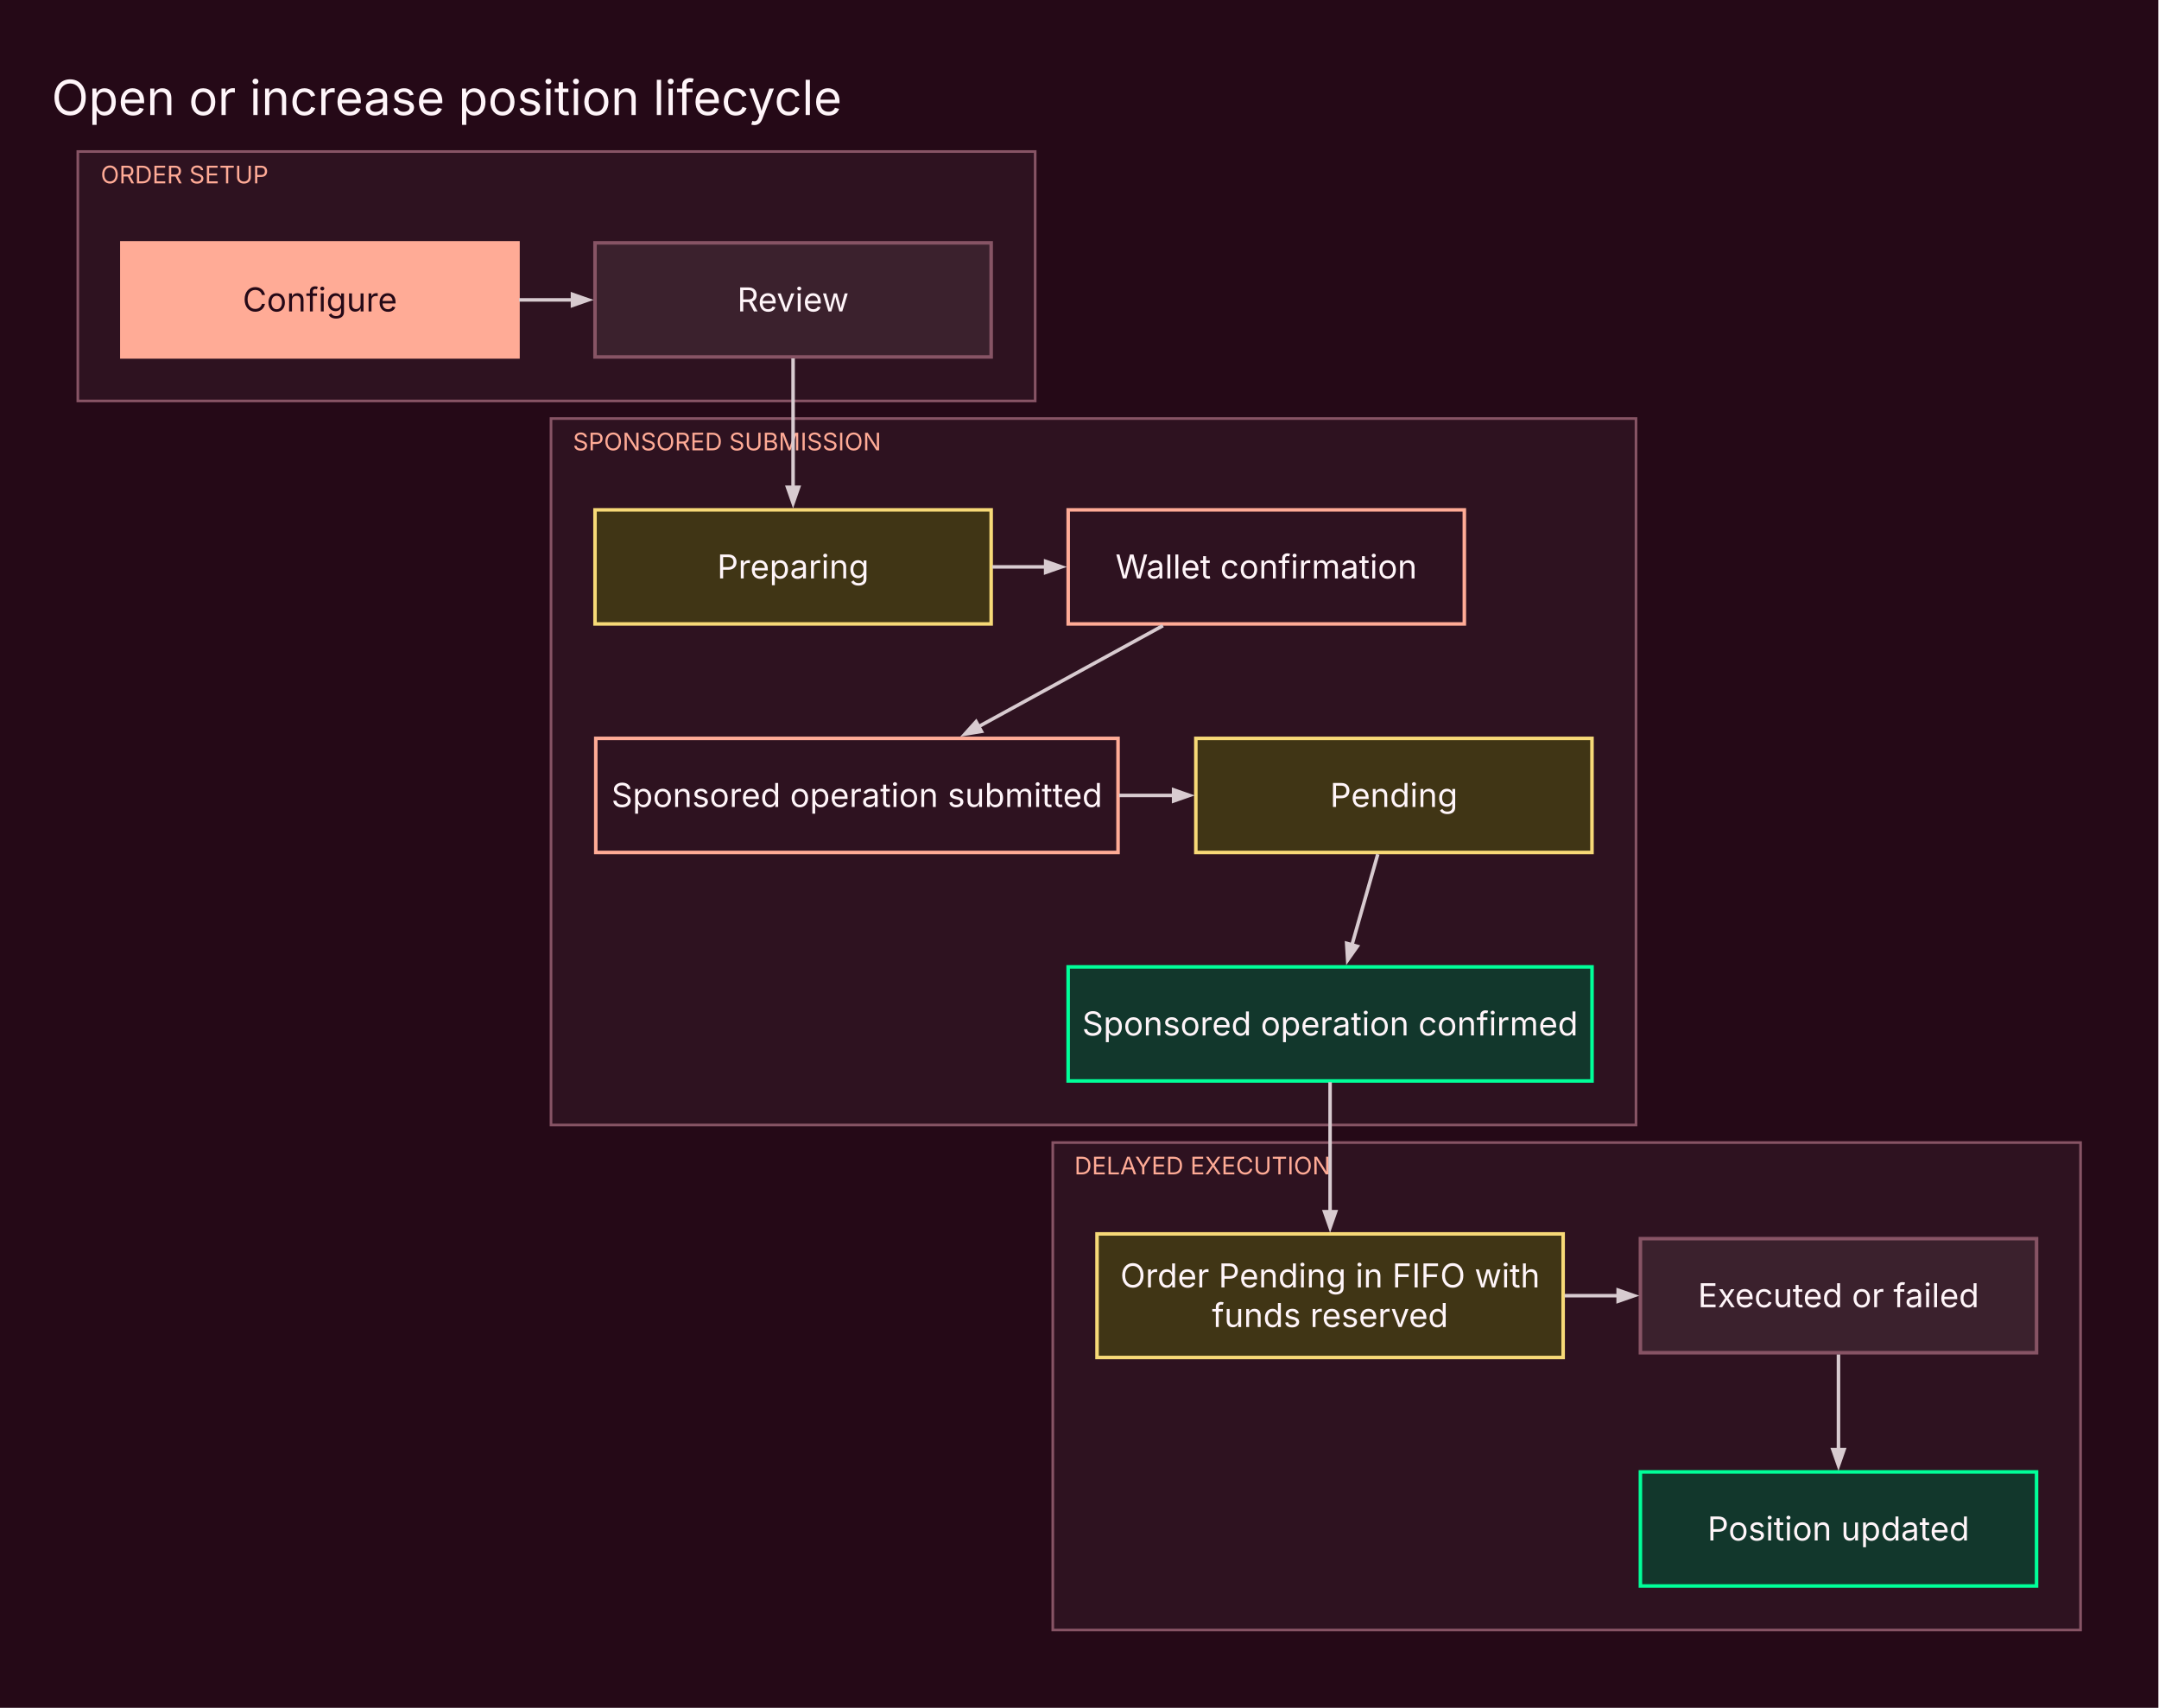
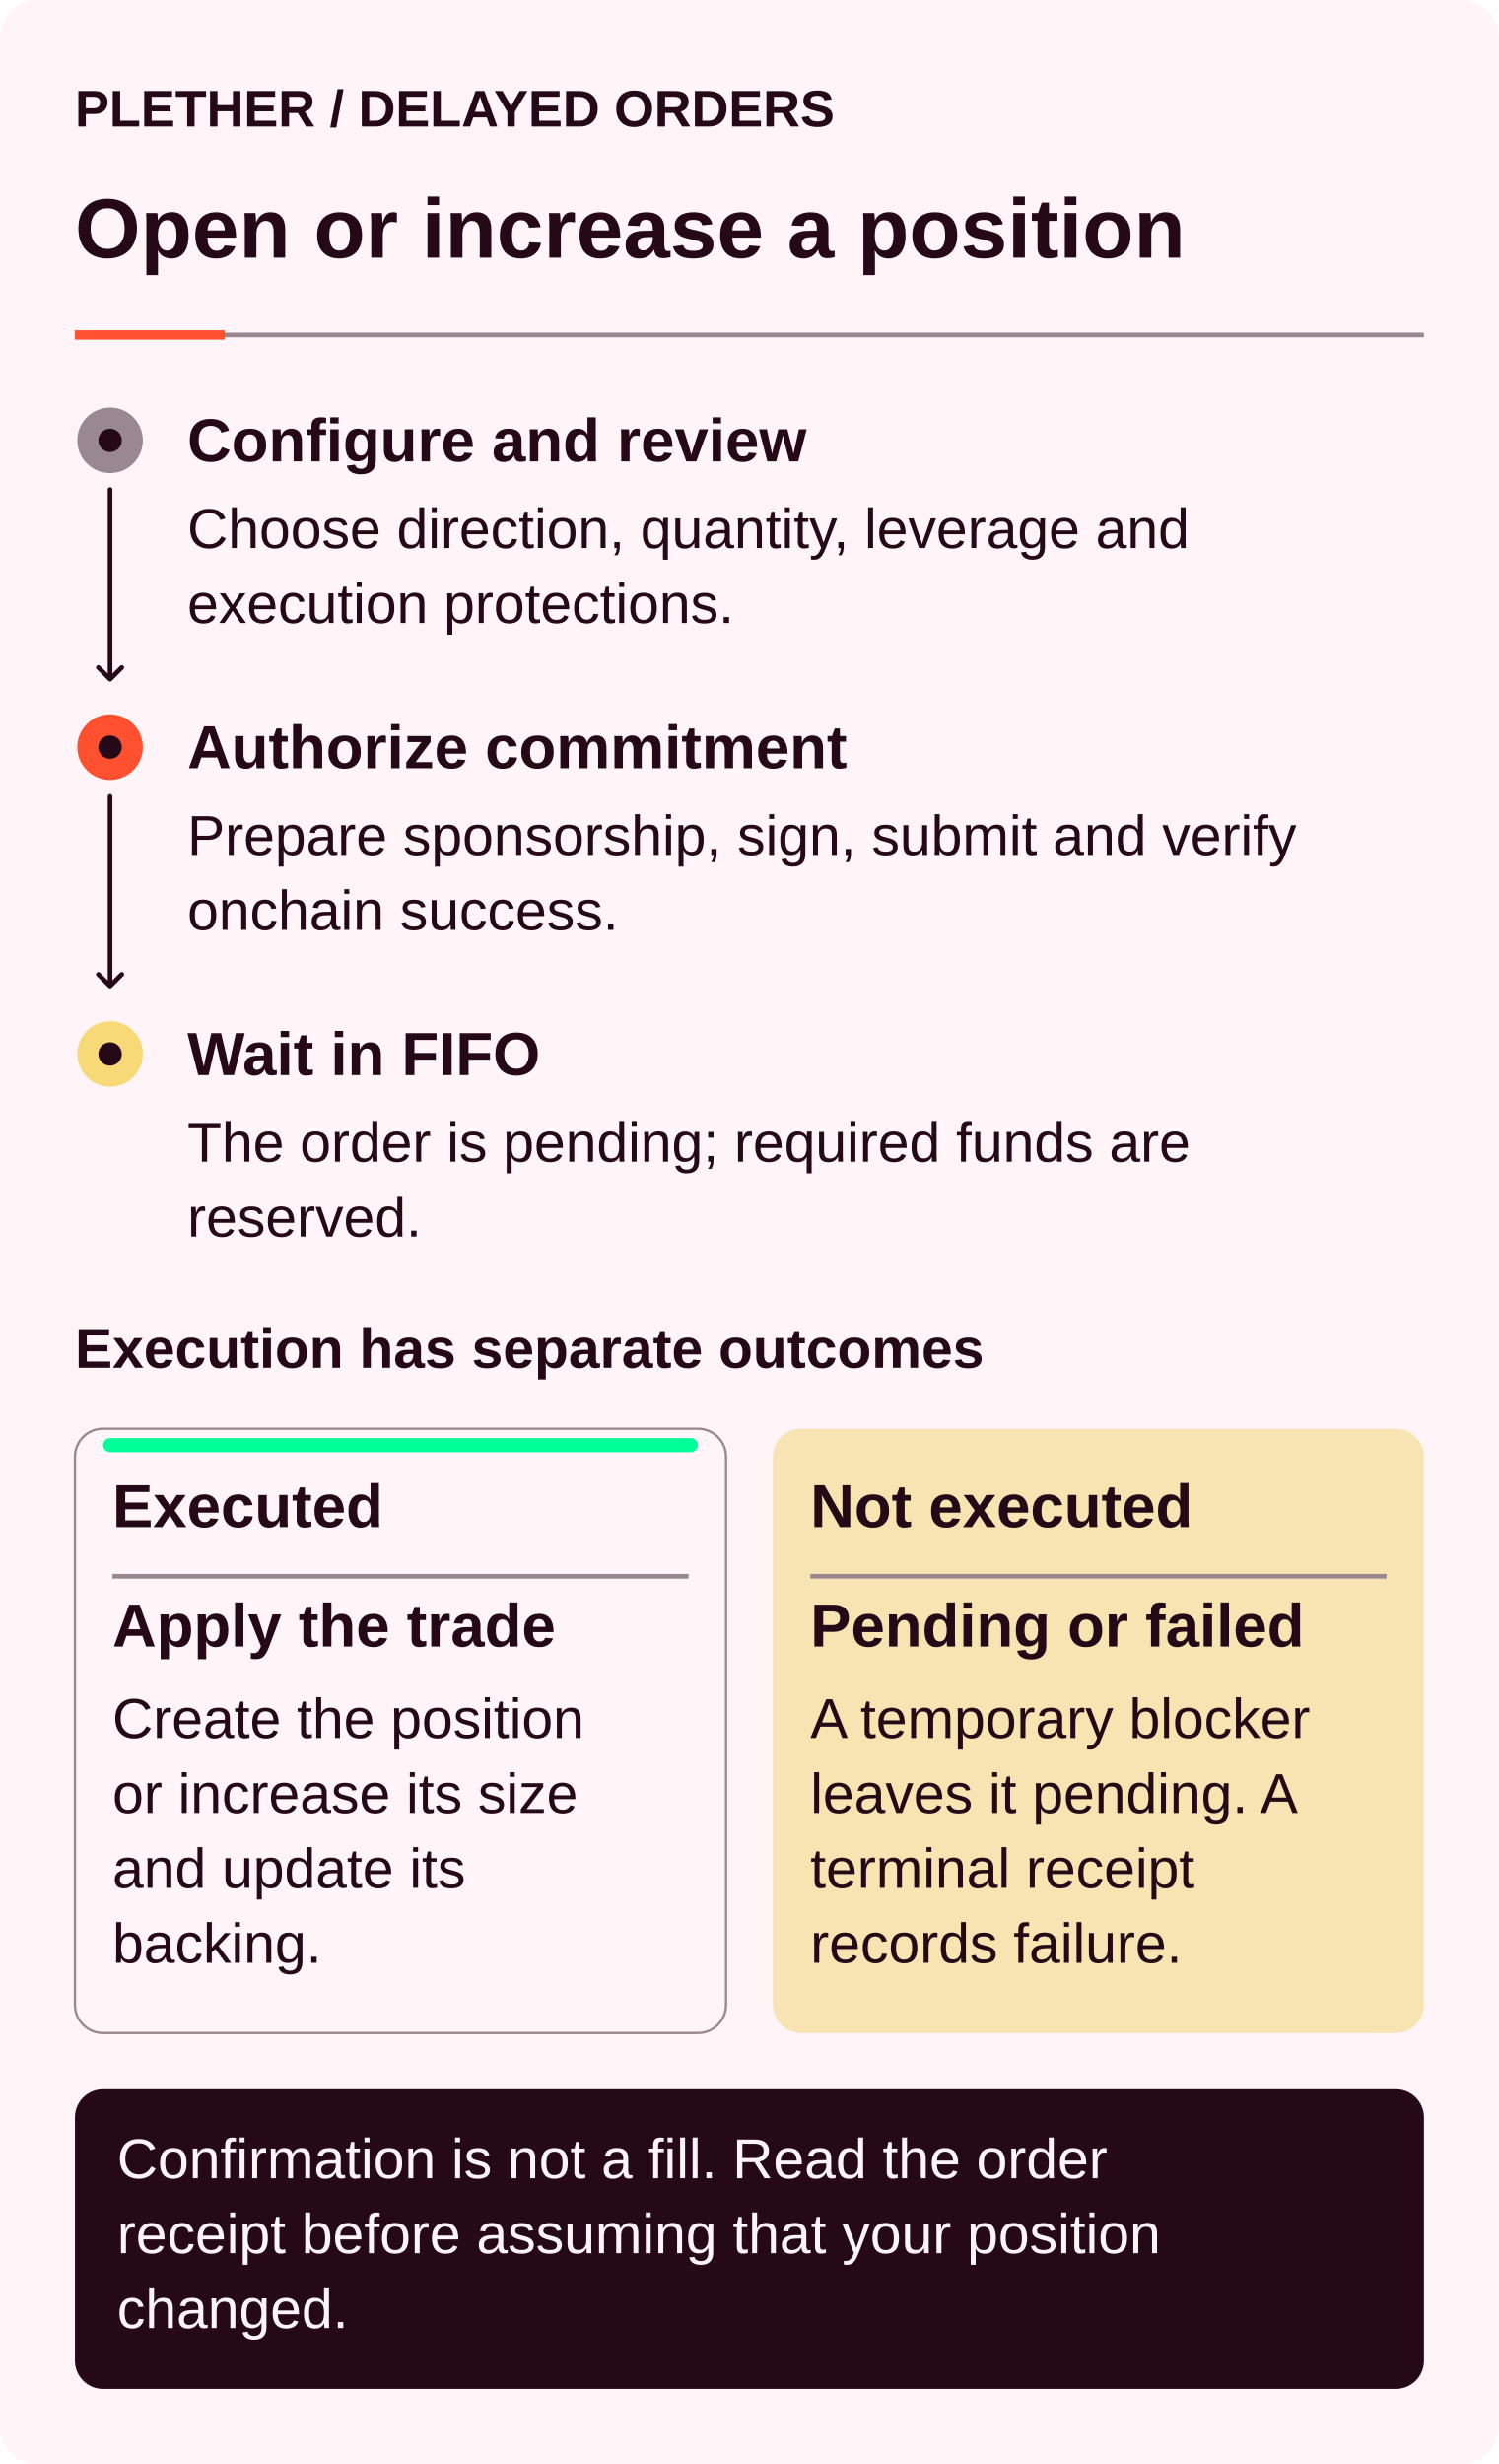
- <svg xmlns="http://www.w3.org/2000/svg" xmlns:xlink="http://www.w3.org/1999/xlink" role="img" aria-labelledby="open-increase-position-lifecycle-title open-increase-position-lifecycle-description" focusable="false" width="981pt" height="776pt" viewBox="0.00 0.00 981.00 776.00">
-   <style>text { font-family: "Uncut Sans", Inter, ui-sans-serif, system-ui, -apple-system, BlinkMacSystemFont, "Segoe UI", sans-serif; }</style>
-   <g id="graph0" class="graph" transform="scale(1 1) rotate(0) translate(27.36 748.72)">
-     <polygon fill="#250917" stroke="none" points="-27.36,27.36 -27.36,-748.72 953.36,-748.72 953.36,27.36 -27.36,27.36" />
-     <text xml:space="preserve" text-anchor="middle" x="175.62" y="-696.46" font-family="Arial" font-size="22.00" fill="#fff5f9">Open or increase position lifecycle</text>
-     <g id="clust1" class="cluster">
-       <polygon fill="#2e1220" stroke="#875465" stroke-width="1.2" points="8,-566.52 8,-679.86 443,-679.86 443,-566.52 8,-566.52" />
-       <text xml:space="preserve" text-anchor="middle" x="56.5" y="-665.41" font-family="Arial" font-size="11.00" fill="#ffab96">ORDER SETUP</text>
-     </g>
-     <g id="clust3" class="cluster">
-       <polygon fill="#2e1220" stroke="#875465" stroke-width="1.2" points="223,-237.5 223,-558.52 716,-558.52 716,-237.5 223,-237.5" />
-       <text xml:space="preserve" text-anchor="middle" x="303" y="-544.07" font-family="Arial" font-size="11.00" fill="#ffab96">SPONSORED SUBMISSION</text>
-     </g>
-     <g id="clust6" class="cluster">
-       <polygon fill="#2e1220" stroke="#875465" stroke-width="1.2" points="451,-8 451,-229.5 918,-229.5 918,-8 451,-8" />
-       <text xml:space="preserve" text-anchor="middle" x="519" y="-215.05" font-family="Arial" font-size="11.00" fill="#ffab96">DELAYED EXECUTION</text>
-     </g>
-     <g id="node1" class="node">
-       <g id="a_node1">
-         <a xlink:title="Configure">
-           <polygon fill="#ffab96" stroke="#ffab96" stroke-width="1.6" points="208,-638.36 28,-638.36 28,-586.52 208,-586.52 208,-638.36" />
-           <text xml:space="preserve" text-anchor="middle" x="118" y="-607.19" font-family="Arial" font-size="15.00" fill="#250917">Configure</text>
-         </a>
-       </g>
-     </g>
-     <g id="node2" class="node">
-       <g id="a_node2">
-         <a xlink:title="Review">
-           <polygon fill="#3b212d" stroke="#875465" stroke-width="1.6" points="423,-638.36 243,-638.36 243,-586.52 423,-586.52 423,-638.36" />
-           <text xml:space="preserve" text-anchor="middle" x="333" y="-607.19" font-family="Arial" font-size="15.00" fill="#fff5f9">Review</text>
-         </a>
-       </g>
-     </g>
-     <g id="edge1" class="edge">
-       <path fill="none" stroke="#d8cbd0" stroke-width="1.6" d="M208.5,-612.44C215.93,-612.44 224.63,-612.44 232.8,-612.44" />
-       <polygon fill="#d8cbd0" stroke="#d8cbd0" stroke-width="1.6" points="232.76,-614.96 239.96,-612.44 232.76,-609.92 232.76,-614.96" />
-     </g>
-     <g id="node3" class="node">
-       <g id="a_node3">
-         <a xlink:title="Preparing">
-           <polygon fill="#403515" stroke="#f7d977" stroke-width="1.6" points="423,-517.02 243,-517.02 243,-465.18 423,-465.18 423,-517.02" />
-           <text xml:space="preserve" text-anchor="middle" x="333" y="-485.85" font-family="Arial" font-size="15.00" fill="#fff5f9">Preparing</text>
-         </a>
-       </g>
-     </g>
-     <g id="edge2" class="edge">
-       <path fill="none" stroke="#d8cbd0" stroke-width="1.6" d="M333,-585.84C333,-568.69 333,-545.9 333,-527.09" />
-       <polygon fill="#d8cbd0" stroke="#d8cbd0" stroke-width="1.6" points="335.52,-527.28 333,-520.08 330.48,-527.28 335.52,-527.28" />
-     </g>
-     <g id="node4" class="node">
-       <g id="a_node4">
-         <a xlink:title="Wallet confirmation">
-           <polygon fill="#2e1220" stroke="#ffab96" stroke-width="1.6" points="638,-517.02 458,-517.02 458,-465.18 638,-465.18 638,-517.02" />
-           <text xml:space="preserve" text-anchor="middle" x="548" y="-485.85" font-family="Arial" font-size="15.00" fill="#fff5f9">Wallet confirmation</text>
-         </a>
-       </g>
-     </g>
-     <g id="edge3" class="edge">
-       <path fill="none" stroke="#d8cbd0" stroke-width="1.6" d="M423.5,-491.1C430.93,-491.1 439.63,-491.1 447.8,-491.1" />
-       <polygon fill="#d8cbd0" stroke="#d8cbd0" stroke-width="1.6" points="447.76,-493.62 454.96,-491.1 447.76,-488.58 447.76,-493.62" />
-     </g>
-     <g id="node5" class="node">
-       <g id="a_node5">
-         <a xlink:title="Sponsored operation submitted">
-           <polygon fill="#2e1220" stroke="#ffab96" stroke-width="1.6" points="480.65,-413.18 243.35,-413.18 243.35,-361.34 480.65,-361.34 480.65,-413.18" />
-           <text xml:space="preserve" text-anchor="middle" x="362" y="-382.01" font-family="Arial" font-size="15.00" fill="#fff5f9">Sponsored operation submitted</text>
-         </a>
-       </g>
-     </g>
-     <g id="edge4" class="edge">
-       <path fill="none" stroke="#d8cbd0" stroke-width="1.6" d="M501.06,-464.4C475.51,-450.41 443.75,-433.02 417.04,-418.39" />
-       <polygon fill="#d8cbd0" stroke="#d8cbd0" stroke-width="1.6" points="418.57,-416.36 411.04,-415.11 416.15,-420.78 418.57,-416.36" />
-     </g>
-     <g id="node6" class="node">
-       <g id="a_node6">
-         <a xlink:title="Pending">
-           <polygon fill="#403515" stroke="#f7d977" stroke-width="1.6" points="696,-413.18 516,-413.18 516,-361.34 696,-361.34 696,-413.18" />
-           <text xml:space="preserve" text-anchor="middle" x="606" y="-382.01" font-family="Arial" font-size="15.00" fill="#fff5f9">Pending</text>
-         </a>
-       </g>
-     </g>
-     <g id="edge5" class="edge">
-       <path fill="none" stroke="#d8cbd0" stroke-width="1.6" d="M481.14,-387.26C489.83,-387.26 498.69,-387.26 506.13,-387.26" />
-       <polygon fill="#d8cbd0" stroke="#d8cbd0" stroke-width="1.6" points="505.91,-389.78 513.11,-387.26 505.91,-384.74 505.91,-389.78" />
-     </g>
-     <g id="node7" class="node">
-       <g id="a_node7">
-         <a xlink:title="Sponsored operation confirmed">
-           <polygon fill="#12372c" stroke="#00ff99" stroke-width="1.6" points="696.02,-309.34 457.98,-309.34 457.98,-257.5 696.02,-257.5 696.02,-309.34" />
-           <text xml:space="preserve" text-anchor="middle" x="577" y="-278.17" font-family="Arial" font-size="15.00" fill="#fff5f9">Sponsored operation confirmed</text>
-         </a>
-       </g>
-     </g>
-     <g id="edge6" class="edge">
-       <path fill="none" stroke="#d8cbd0" stroke-width="1.6" d="M598.68,-360.56C595.11,-348.02 590.76,-332.74 586.9,-319.18" />
-       <polygon fill="#d8cbd0" stroke="#d8cbd0" stroke-width="1.6" points="589.37,-318.67 584.98,-312.44 584.53,-320.05 589.37,-318.67" />
-     </g>
-     <g id="node8" class="node">
-       <g id="a_node8">
-         <a xlink:title="Order Pending in FIFO with funds reserved">
-           <polygon fill="#403515" stroke="#f7d977" stroke-width="1.6" points="682.9,-188 471.1,-188 471.1,-131.84 682.9,-131.84 682.9,-188" />
-           <text xml:space="preserve" text-anchor="middle" x="577" y="-163.67" font-family="Arial" font-size="15.00" fill="#fff5f9">Order Pending in FIFO with</text>
-           <text xml:space="preserve" text-anchor="middle" x="577" y="-145.67" font-family="Arial" font-size="15.00" fill="#fff5f9">funds reserved</text>
-         </a>
-       </g>
-     </g>
-     <g id="edge7" class="edge">
-       <path fill="none" stroke="#d8cbd0" stroke-width="1.6" d="M577,-256.95C577,-239.88 577,-217.13 577,-198.06" />
-       <polygon fill="#d8cbd0" stroke="#d8cbd0" stroke-width="1.6" points="579.52,-198.09 577,-190.89 574.48,-198.09 579.52,-198.09" />
-     </g>
-     <g id="node9" class="node">
-       <g id="a_node9">
-         <a xlink:title="Executed or failed">
-           <polygon fill="#3b212d" stroke="#875465" stroke-width="1.6" points="898,-185.84 718,-185.84 718,-134 898,-134 898,-185.84" />
-           <text xml:space="preserve" text-anchor="middle" x="808" y="-154.67" font-family="Arial" font-size="15.00" fill="#fff5f9">Executed or failed</text>
-         </a>
-       </g>
-     </g>
-     <g id="edge8" class="edge">
-       <path fill="none" stroke="#d8cbd0" stroke-width="1.6" d="M683.55,-159.92C691.69,-159.92 700.39,-159.92 708.09,-159.92" />
-       <polygon fill="#d8cbd0" stroke="#d8cbd0" stroke-width="1.6" points="707.89,-162.44 715.09,-159.92 707.89,-157.4 707.89,-162.44" />
-     </g>
-     <g id="node10" class="node">
-       <g id="a_node10">
-         <a xlink:title="Position updated">
-           <polygon fill="#12372c" stroke="#00ff99" stroke-width="1.6" points="898,-79.84 718,-79.84 718,-28 898,-28 898,-79.84" />
-           <text xml:space="preserve" text-anchor="middle" x="808" y="-48.67" font-family="Arial" font-size="15.00" fill="#fff5f9">Position updated</text>
-         </a>
-       </g>
-     </g>
-     <g id="edge9" class="edge">
-       <path fill="none" stroke="#d8cbd0" stroke-width="1.6" d="M808,-133.21C808,-120.11 808,-104 808,-89.8" />
-       <polygon fill="#d8cbd0" stroke="#d8cbd0" stroke-width="1.6" points="810.52,-89.95 808,-82.75 805.48,-89.95 810.52,-89.95" />
-     </g>
-   </g>
+ <svg xmlns="http://www.w3.org/2000/svg" width="640" height="1052" viewBox="0 0 640 1052" role="img" aria-labelledby="open-increase-position-lifecycle-title open-increase-position-lifecycle-desc" focusable="false">
+   <style>text{font-family:Arial,Helvetica,sans-serif}</style>
+   <rect width="640" height="1052" rx="16" fill="#FFF5F9" />
+   <text x="32" y="54" font-size="22" font-weight="700" fill="#250917" data-max-width="576">PLETHER / DELAYED ORDERS</text>
+   <text x="32" y="110" font-size="36" font-weight="700" fill="#250917" data-max-width="576">Open or increase a position</text>
+   <path d="M32 143 L608 143" stroke="#9A8890" stroke-width="2" fill="none" />
+   <path d="M32 143 h64" stroke="#FF512F" stroke-width="4" fill="none" />
+   <circle cx="47" cy="188" r="14" fill="#9A8890" />
+   <circle cx="47" cy="188" r="5" fill="#250917" />
+   <text x="80" y="197" font-size="26" font-weight="700" fill="#250917" data-max-width="528">Configure and review</text>
+   <text x="80" y="234" font-size="24" font-weight="400" fill="#250917" data-max-width="528">Choose direction, quantity, leverage and</text>
+   <text x="80" y="266" font-size="24" font-weight="400" fill="#250917" data-max-width="528">execution protections.</text>
+   <path d="M47 209 V290 m-5 -5 5 5 5 -5" stroke="#250917" stroke-width="2" stroke-linecap="round" stroke-linejoin="round" fill="none" />
+   <circle cx="47" cy="319" r="14" fill="#FF512F" />
+   <circle cx="47" cy="319" r="5" fill="#250917" />
+   <text x="80" y="328" font-size="26" font-weight="700" fill="#250917" data-max-width="528">Authorize commitment</text>
+   <text x="80" y="365" font-size="24" font-weight="400" fill="#250917" data-max-width="528">Prepare sponsorship, sign, submit and verify</text>
+   <text x="80" y="397" font-size="24" font-weight="400" fill="#250917" data-max-width="528">onchain success.</text>
+   <path d="M47 340 V421 m-5 -5 5 5 5 -5" stroke="#250917" stroke-width="2" stroke-linecap="round" stroke-linejoin="round" fill="none" />
+   <circle cx="47" cy="450" r="14" fill="#F7D977" />
+   <circle cx="47" cy="450" r="5" fill="#250917" />
+   <text x="80" y="459" font-size="26" font-weight="700" fill="#250917" data-max-width="528">Wait in FIFO</text>
+   <text x="80" y="496" font-size="24" font-weight="400" fill="#250917" data-max-width="528">The order is pending; required funds are</text>
+   <text x="80" y="528" font-size="24" font-weight="400" fill="#250917" data-max-width="528">reserved.</text>
+   <text x="32" y="584" font-size="24" font-weight="700" fill="#250917" data-max-width="576">Execution has separate outcomes</text>
+   <rect x="32" y="610" width="278" height="258" rx="12" fill="#FFF5F9" stroke="#9A8890" />
+   <rect x="44" y="614" width="254" height="6" rx="3" fill="#00FF99" stroke="none" />
+   <text x="48" y="652" font-size="26" font-weight="700" fill="#250917" data-max-width="246">Executed</text>
+   <path d="M48 673 L294 673" stroke="#9A8890" stroke-width="2" fill="none" />
+   <text x="48" y="703" font-size="26" font-weight="700" fill="#250917" data-max-width="246">Apply the trade</text>
+   <text x="48" y="742" font-size="24" font-weight="400" fill="#250917" data-max-width="246">Create the position</text>
+   <text x="48" y="774" font-size="24" font-weight="400" fill="#250917" data-max-width="246">or increase its size</text>
+   <text x="48" y="806" font-size="24" font-weight="400" fill="#250917" data-max-width="246">and update its</text>
+   <text x="48" y="838" font-size="24" font-weight="400" fill="#250917" data-max-width="246">backing.</text>
+   <rect x="330" y="610" width="278" height="258" rx="12" fill="#F7E4B2" stroke="none" />
+   <text x="346" y="652" font-size="26" font-weight="700" fill="#250917" data-max-width="246">Not executed</text>
+   <path d="M346 673 L592 673" stroke="#9A8890" stroke-width="2" fill="none" />
+   <text x="346" y="703" font-size="26" font-weight="700" fill="#250917" data-max-width="246">Pending or failed</text>
+   <text x="346" y="742" font-size="24" font-weight="400" fill="#250917" data-max-width="246">A temporary blocker</text>
+   <text x="346" y="774" font-size="24" font-weight="400" fill="#250917" data-max-width="246">leaves it pending. A</text>
+   <text x="346" y="806" font-size="24" font-weight="400" fill="#250917" data-max-width="246">terminal receipt</text>
+   <text x="346" y="838" font-size="24" font-weight="400" fill="#250917" data-max-width="246">records failure.</text>
+   <rect x="32" y="892" width="576" height="128" rx="12" fill="#250917" stroke="none" />
+   <text x="50" y="930" font-size="24" font-weight="400" fill="#FFF5F9" data-max-width="540">Confirmation is not a fill. Read the order</text>
+   <text x="50" y="962" font-size="24" font-weight="400" fill="#FFF5F9" data-max-width="540">receipt before assuming that your position</text>
+   <text x="50" y="994" font-size="24" font-weight="400" fill="#FFF5F9" data-max-width="540">changed.</text>
</svg>
